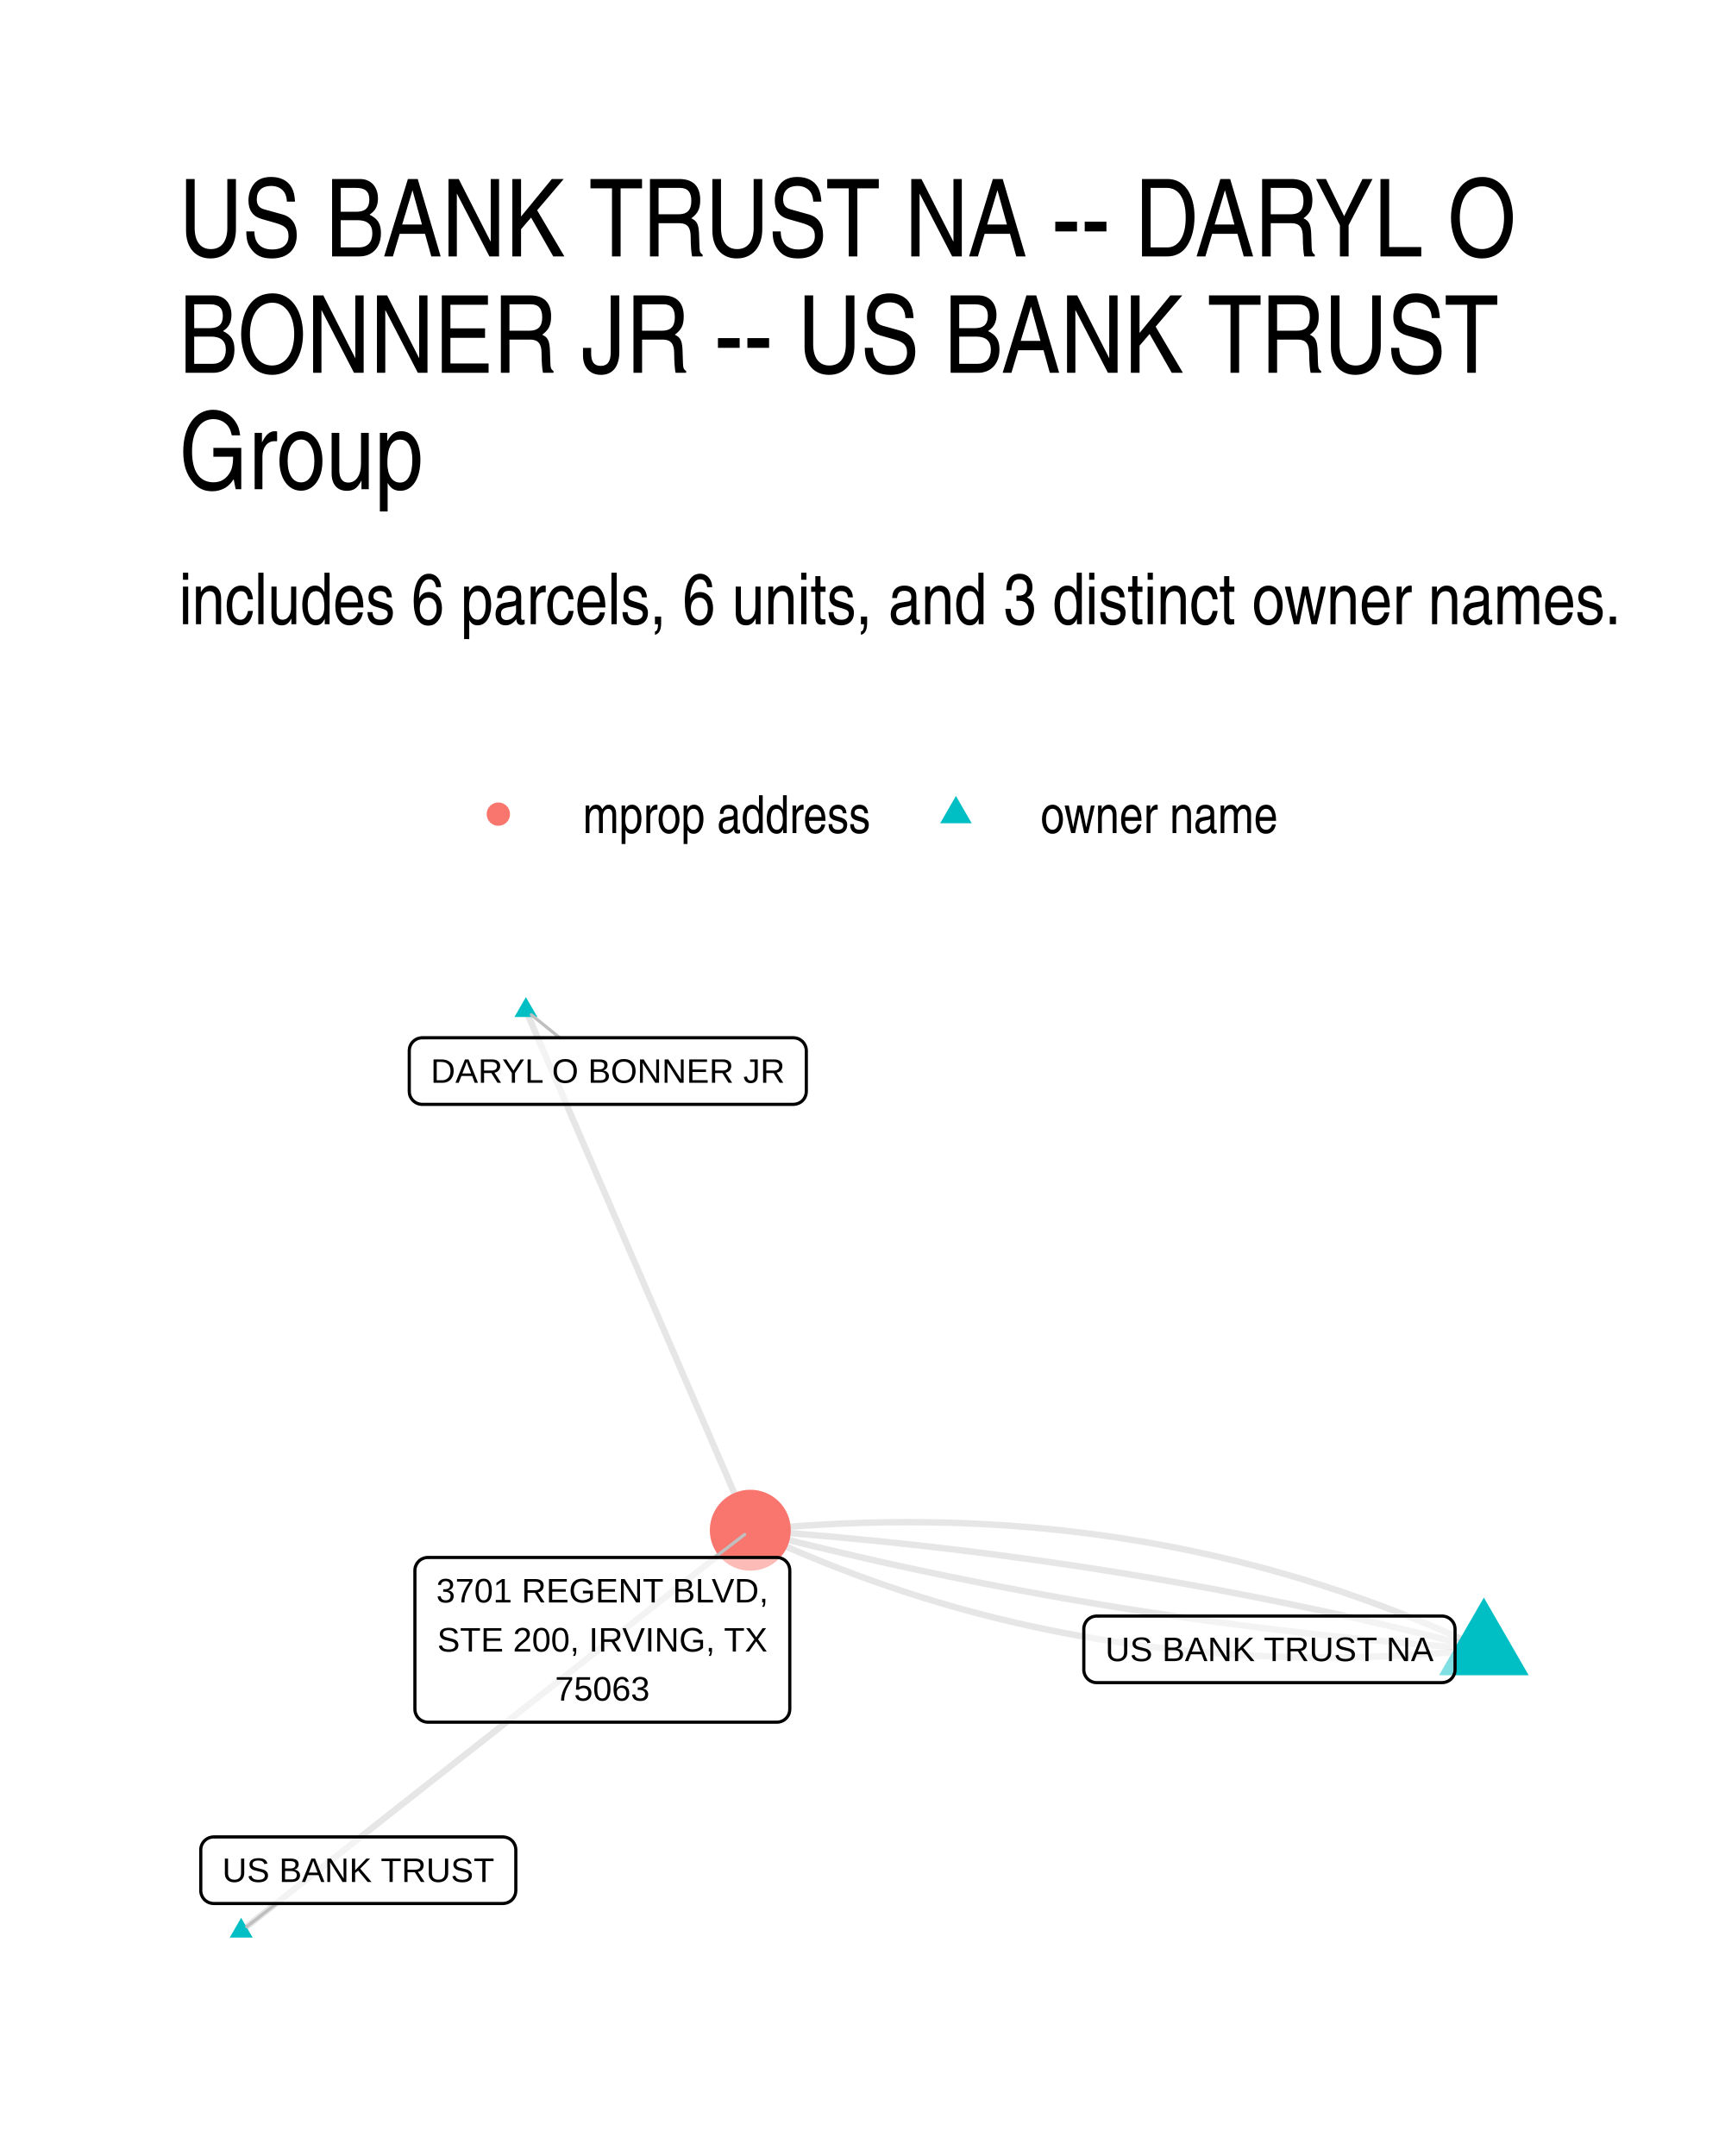
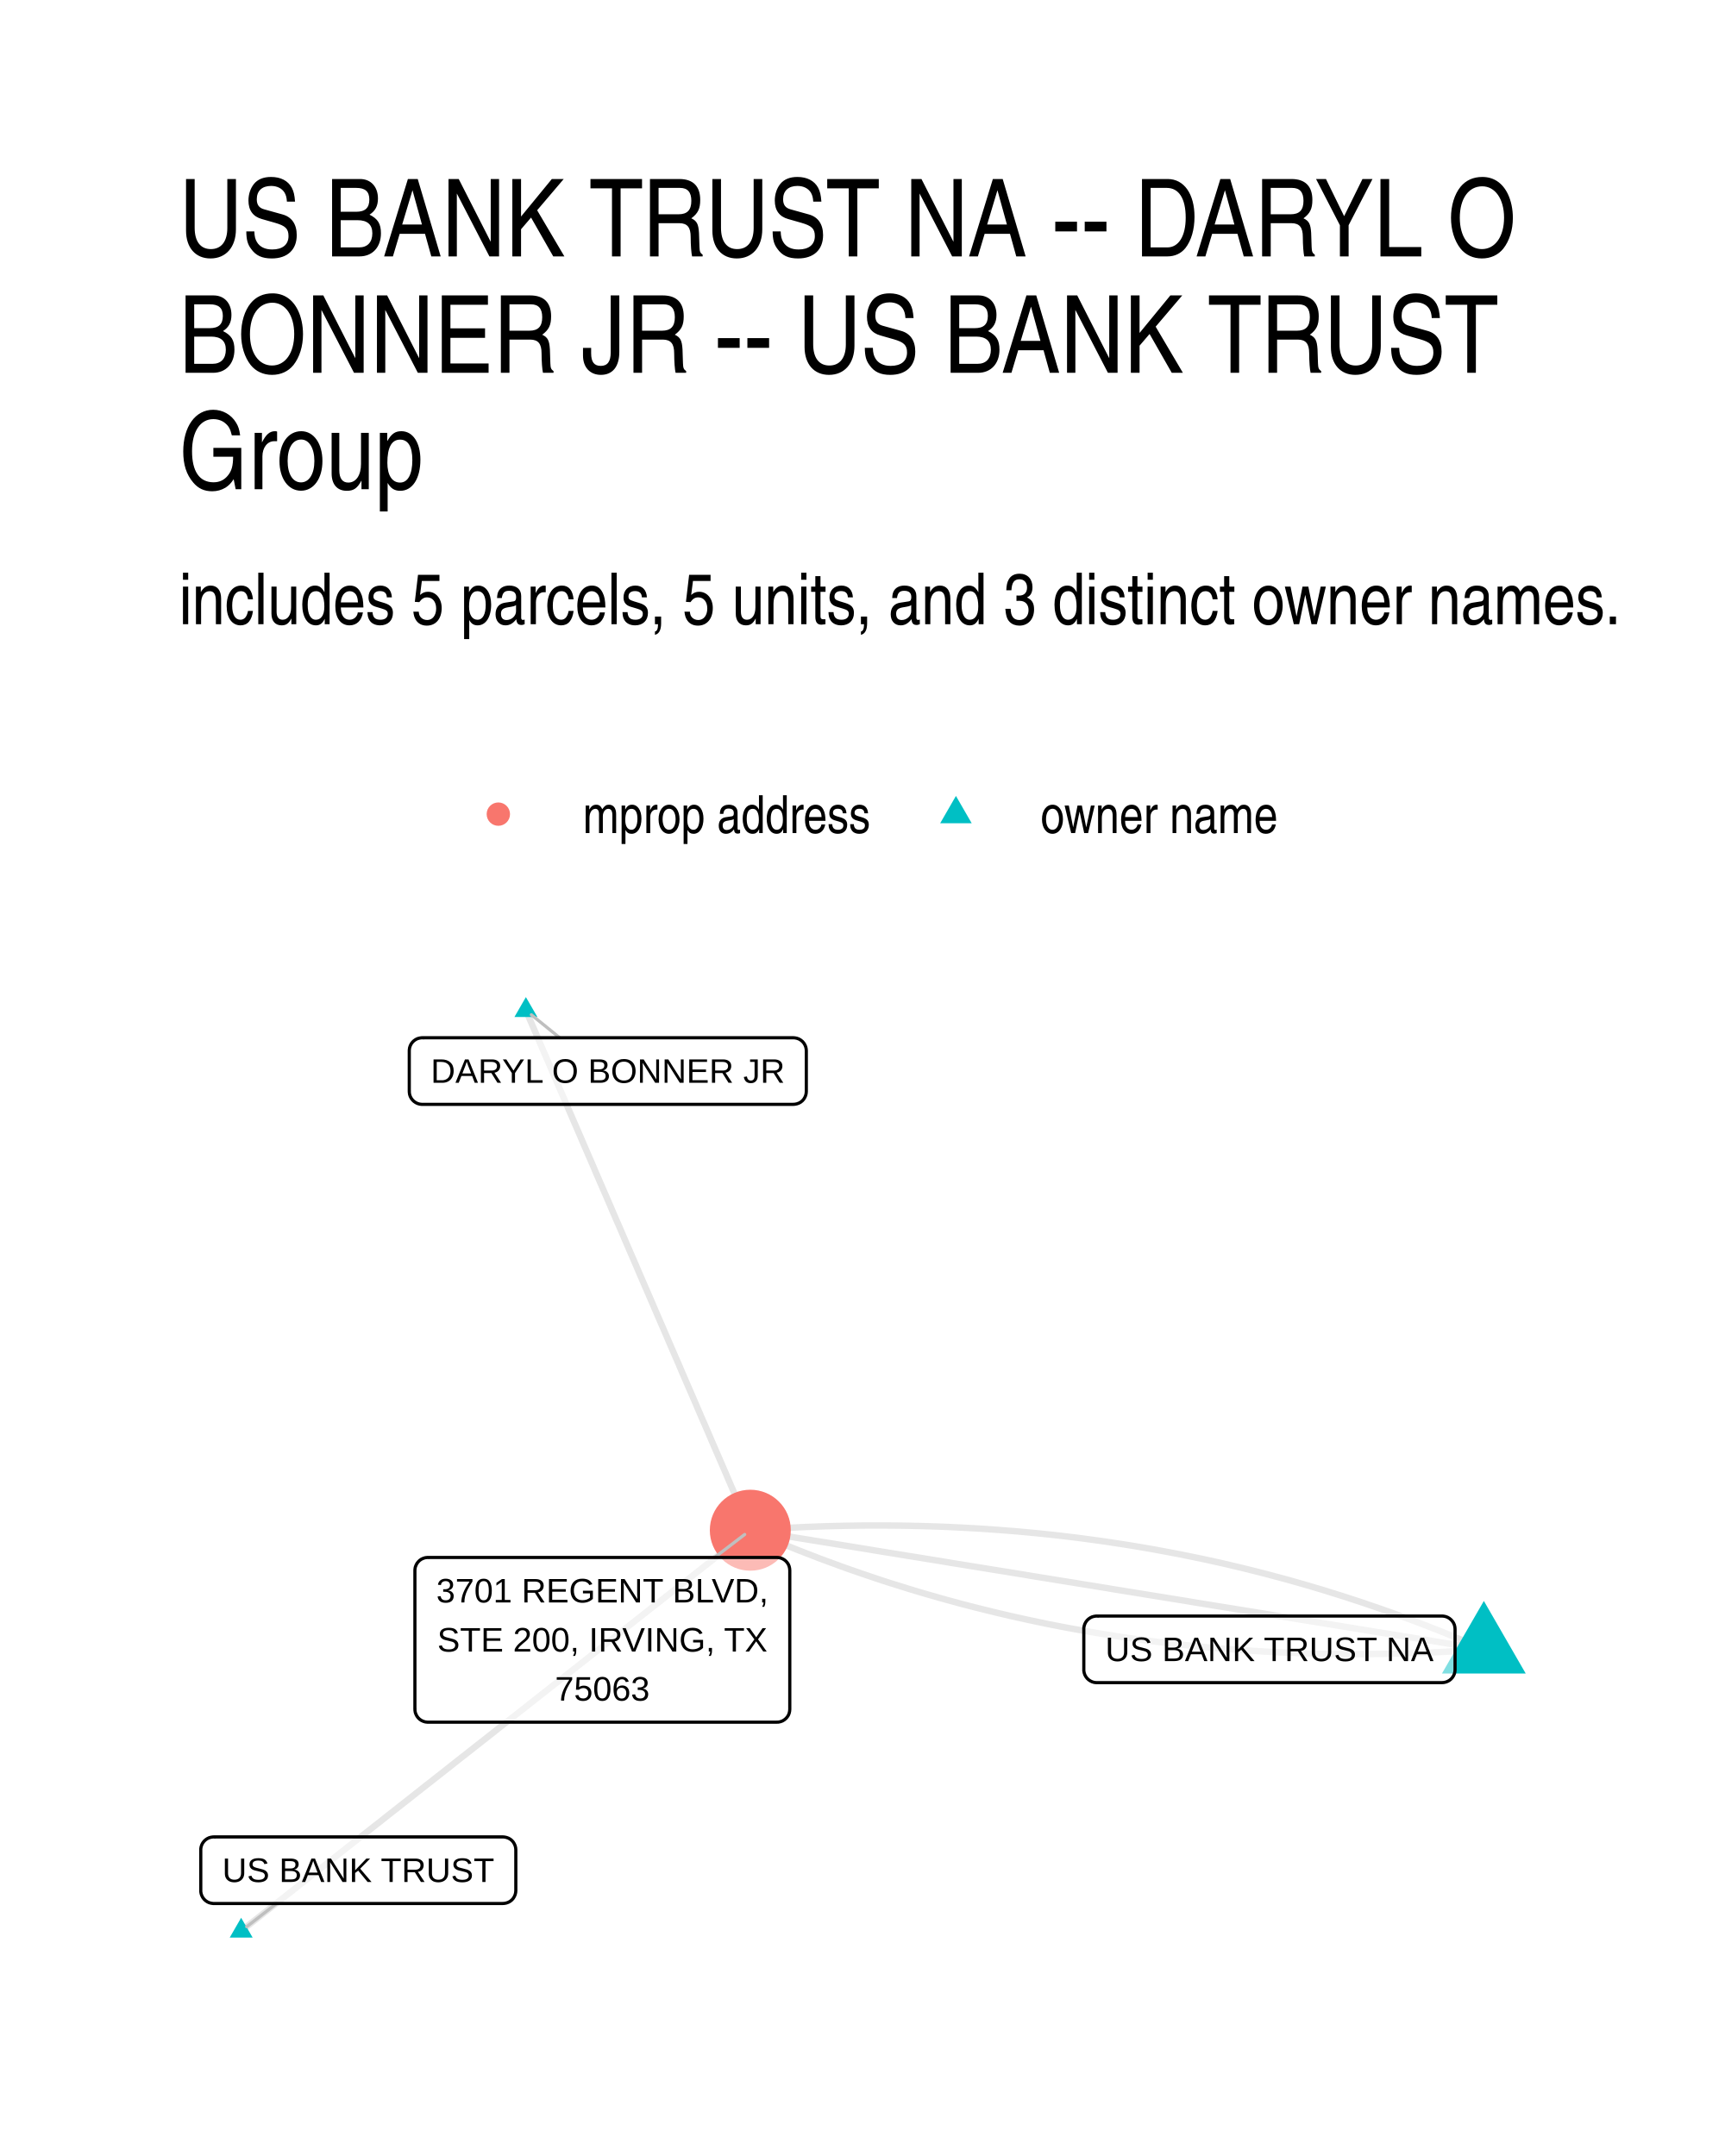
<svg xmlns="http://www.w3.org/2000/svg" width="384" height="480" viewBox="0 0 288 360">
  <g class="svglite">
    <defs>
      <style>.svglite line,.svglite polyline,.svglite polygon,.svglite path,.svglite circle{fill:none;stroke:#000000;stroke-linecap:round;stroke-linejoin:round;stroke-miterlimit:10.00}.svglite text{white-space:pre}.svglite g.glyphgroup path{fill:inherit;stroke:none}</style>
    </defs>
    <rect width="100%" height="100%" style="stroke-linecap:round;stroke-linejoin:round;stroke-miterlimit:10.00;stroke:none;fill:#FFFFFF" />
    <defs>
      <clipPath id="cpMC4wMHwyODguMDB8MC4wMHwzNjAuMDA=">
        <path d="M0 0h288v360H0z" />
      </clipPath>
    </defs>
    <g clip-path="url(#cpMC4wMHwyODguMDB8MC4wMHwzNjAuMDA=)">
      <path d="M0 0h288v360H0z" style="stroke-width:1.07;stroke:none;fill:#FFFFFF" />
    </g>
    <defs>
      <clipPath id="cpMjkuODl8MjU4LjExfDE2MS4wMnwzMzAuMTE=">
        <path d="M29.89 161.02h228.22v169.09H29.89z" />
      </clipPath>
    </defs>
    <g clip-path="url(#cpMjkuODl8MjU4LjExfDE2MS4wMnwzMzAuMTE=)">
-       <path d="m247.74 275.4-1.14-.53-1.13-.53-1.14-.52-1.14-.51-1.14-.51-1.15-.5-1.14-.49-1.15-.49-1.15-.48-1.16-.47-1.15-.47-1.16-.45-1.16-.46-1.16-.44-1.16-.44-1.17-.43-1.17-.43-1.17-.42-1.17-.41-1.17-.4-1.18-.4-1.18-.39-1.18-.39-1.18-.37-1.19-.37-1.18-.37-1.19-.35-1.19-.36-1.2-.34-1.19-.34-1.2-.33-1.2-.32-1.2-.32-1.2-.3-1.21-.31-1.2-.29-1.21-.29-1.22-.29-1.21-.27-1.22-.27-1.21-.26-1.22-.26-1.23-.25-1.22-.24-1.23-.23-1.23-.23-1.23-.22-1.23-.22-1.24-.2-1.23-.2-1.24-.2-1.24-.19-1.25-.18-1.24-.17-1.25-.17-1.25-.16-1.25-.15-1.25-.15-1.26-.14-1.26-.13-1.26-.13-1.26-.12-1.27-.11-1.26-.1-1.27-.1-1.27-.1-1.27-.08-1.28-.08-1.28-.07-1.28-.07-1.28-.05-1.28-.06-1.28-.04-1.29-.04-1.29-.03-1.29-.02-1.3-.02-1.29-.01-1.3-.01-1.3.01-1.3.01-1.31.01-1.3.03-1.31.03-1.31.03-1.32.05-1.31.05-1.32.05-1.32.07-1.32.07-1.32.08-1.33.08-1.32.09-1.33.1-1.33.1-1.34.11-1.33.12-1.34.13-1.34.13M87.8 168.7l.38.88.38.88.38.87.38.88.38.88.37.87.38.88.38.88.38.87.38.88.38.88.37.88.38.87.38.88.38.88.38.87.38.88.38.88.37.87.38.88.38.88.38.87.38.88.38.88.37.87.38.88.38.88.38.87.38.88.38.88.37.88.38.87.38.88.38.88.38.87.38.88.38.88.37.87.38.88.38.88.38.87.38.88.38.88.37.87.38.88.38.88.38.87.38.88.38.88.37.88.38.87.38.88.38.88.38.87.38.88.38.88.37.87.38.88.38.88.38.87.38.88.38.88.37.87.38.88.38.88.38.87.38.88.38.88.37.88.38.87.38.88.38.88.38.87.38.88.38.88.37.87.38.88.38.88.38.87.38.88.38.88.37.87.38.88.38.88.38.87.38.88.38.88.38.87.37.88.38.88.38.88.38.87.38.88.38.88.37.87.38.88.38.88.38.87.38.88" style="stroke-width:1.07;stroke:#000000;stroke-opacity:0.10;stroke-linecap:butt" />
-       <path d="m40.26 322.43.86-.68.86-.68.86-.67.86-.68.85-.67.86-.68.86-.68.86-.67.86-.68.86-.67.86-.68.86-.68.85-.67.86-.68.86-.67.86-.68.86-.67.86-.68.86-.68.85-.67.86-.68.86-.67.86-.68.86-.68.86-.67.86-.68.86-.67.85-.68.86-.68.86-.67.86-.68.86-.67.86-.68.86-.68.85-.67.86-.68.86-.67.86-.68.86-.67.86-.68.86-.68.85-.67.86-.68.86-.67.86-.68.86-.68.86-.67.86-.68.86-.67.85-.68.86-.68.86-.67.86-.68.86-.67.86-.68.86-.68.85-.67.86-.68.86-.67.86-.68.86-.67.86-.68.86-.68.86-.67.85-.68.86-.67.86-.68.86-.68.86-.67.86-.68.86-.67.85-.68.86-.68.86-.67.86-.68.86-.67.86-.68.86-.68.85-.67.86-.68.86-.67.86-.68.86-.68.86-.67.86-.68.86-.67.85-.68.86-.67.86-.68.86-.68.86-.67.86-.68.86-.67.85-.68.86-.68.86-.67.86-.68.86-.67.86-.68m122.47 19.89-1.2-.31-1.21-.31-1.2-.31-1.21-.3-1.2-.31-1.21-.3-1.21-.29-1.2-.3-1.21-.29-1.21-.3-1.21-.28-1.21-.29-1.21-.29-1.21-.28-1.22-.28-1.21-.28-1.21-.27-1.22-.28-1.21-.27-1.22-.27-1.22-.26-1.21-.27-1.22-.26-1.22-.26-1.22-.26-1.22-.25-1.22-.25-1.22-.25-1.23-.25-1.22-.25-1.22-.24-1.23-.24-1.22-.24-1.23-.24-1.23-.24-1.22-.23-1.23-.23-1.23-.23-1.23-.22-1.23-.23-1.23-.22-1.23-.22-1.23-.21-1.24-.22-1.23-.21-1.23-.21-1.24-.21-1.23-.2-1.24-.21-1.24-.2-1.24-.2-1.23-.19-1.24-.2-1.24-.19-1.24-.19-1.24-.19-1.25-.18-1.24-.18-1.24-.18-1.25-.18-1.24-.18-1.25-.17-1.24-.17-1.25-.17-1.25-.17-1.25-.16-1.25-.17-1.24-.16-1.26-.16-1.25-.15-1.25-.15-1.25-.16-1.25-.14-1.26-.15-1.25-.15-1.26-.14-1.25-.14-1.26-.13-1.26-.14-1.26-.13-1.25-.13-1.26-.13-1.26-.13-1.26-.12-1.27-.12-1.26-.12-1.26-.12-1.27-.12-1.26-.11-1.26-.11-1.27-.11-1.27-.1-1.26-.11-1.27-.1-1.27-.1-1.27-.09-1.27-.1-1.27-.09-1.27-.09m122.47 19.89-1.27-.09-1.27-.09-1.27-.1-1.27-.09-1.27-.1-1.27-.1-1.27-.11-1.26-.1-1.27-.11-1.26-.11-1.27-.11-1.26-.12-1.27-.12-1.26-.11-1.26-.13-1.26-.12-1.26-.13-1.26-.12-1.26-.14-1.26-.13-1.25-.13-1.26-.14-1.26-.14-1.25-.14-1.26-.15-1.25-.14-1.25-.15-1.26-.15-1.25-.16-1.25-.15-1.25-.16-1.25-.16-1.25-.16-1.25-.17-1.24-.17-1.25-.16-1.25-.18-1.24-.17-1.25-.18-1.24-.17-1.24-.18-1.25-.19-1.24-.18-1.24-.19-1.24-.19-1.24-.19-1.24-.2-1.24-.19-1.24-.2-1.23-.2-1.24-.2-1.24-.21-1.23-.21-1.23-.21-1.24-.21-1.23-.21-1.23-.22-1.23-.22-1.24-.22-1.23-.23-1.22-.22-1.23-.23-1.23-.23-1.23-.23-1.23-.24-1.22-.23-1.23-.24-1.22-.25-1.22-.24-1.23-.25-1.22-.24-1.22-.25-1.22-.26-1.22-.25-1.22-.26-1.22-.26-1.22-.26-1.22-.27-1.21-.26-1.22-.27-1.22-.27-1.21-.28-1.21-.27-1.22-.28-1.21-.28-1.21-.28-1.21-.29-1.21-.28-1.21-.29-1.21-.29-1.21-.3-1.21-.29-1.21-.3-1.2-.3-1.21-.31-1.2-.3-1.21-.31-1.2-.31-1.2-.31" style="stroke-width:1.07;stroke:#000000;stroke-opacity:0.10;stroke-linecap:butt" />
-       <path d="m247.74 275.4-1.34.13-1.34.13-1.34.12-1.33.11-1.33.1-1.33.1-1.33.09-1.32.09-1.33.07-1.32.07-1.32.07-1.31.06-1.32.05-1.31.04-1.31.04-1.31.03-1.31.02-1.3.02-1.3.01h-1.3l-1.3-.01-1.3-.01-1.29-.01-1.29-.03-1.29-.03-1.29-.04-1.28-.04-1.29-.05-1.28-.06-1.28-.07-1.27-.07-1.28-.08-1.27-.08-1.27-.1-1.27-.09-1.27-.11-1.26-.11-1.26-.12-1.27-.13-1.25-.13-1.26-.14-1.25-.15-1.25-.15-1.25-.16-1.25-.17-1.25-.17-1.24-.18-1.24-.19-1.24-.19-1.24-.21-1.23-.2-1.24-.22-1.23-.22-1.23-.23-1.22-.23-1.23-.24-1.22-.25-1.22-.26-1.22-.26-1.21-.27-1.22-.27-1.21-.29-1.21-.29-1.21-.29-1.2-.3-1.21-.31-1.2-.32-1.2-.32-1.19-.33-1.2-.34-1.19-.34-1.19-.35-1.19-.36-1.19-.36-1.18-.38-1.19-.37-1.18-.39-1.17-.39-1.18-.4-1.17-.4-1.18-.41-1.17-.42-1.16-.43-1.17-.43-1.16-.44-1.16-.44-1.16-.45-1.16-.46-1.16-.47-1.15-.47-1.15-.48-1.15-.49-1.15-.49-1.14-.5-1.14-.51-1.14-.51-1.14-.52-1.14-.53-1.13-.53" style="stroke-width:1.07;stroke:#000000;stroke-opacity:0.10;stroke-linecap:butt" />
-       <path d="m247.74 266.76 7.48 12.96h-14.96zM87.8 166.49l1.92 3.32h-3.83zM40.26 320.22l1.92 3.31h-3.83z" style="stroke-width:0.71;stroke:none;fill:#00BFC4" />
+       <path d="m247.74 275.4-1.15-.5-1.14-.49-1.15-.48-1.16-.48-1.15-.47-1.15-.47-1.16-.46-1.16-.45-1.16-.45-1.16-.44-1.17-.44-1.16-.43-1.17-.43-1.17-.41-1.17-.42-1.18-.4-1.17-.4-1.18-.4-1.18-.38-1.18-.39-1.18-.37-1.19-.37-1.18-.37-1.19-.35-1.19-.36-1.19-.34-1.2-.34-1.19-.34-1.2-.32-1.2-.32-1.2-.32-1.21-.31-1.2-.3-1.21-.3-1.21-.29-1.21-.29-1.21-.28-1.22-.27-1.21-.27-1.22-.26-1.22-.25-1.22-.25-1.23-.25-1.22-.23-1.23-.23-1.23-.23-1.23-.22-1.24-.21-1.23-.21-1.24-.2-1.24-.19-1.24-.19-1.24-.19-1.25-.17-1.24-.17-1.25-.17-1.25-.16-1.25-.15-1.26-.15-1.25-.14-1.26-.13-1.26-.13-1.26-.12-1.26-.12-1.27-.11-1.27-.1-1.26-.1-1.28-.09-1.27-.09-1.27-.08-1.28-.07-1.28-.07-1.28-.06-1.28-.06-1.28-.05-1.29-.04-1.29-.04-1.28-.03-1.3-.03-1.29-.02-1.29-.01-1.3-.01H145l-1.3.01-1.31.02-1.3.02-1.31.03-1.31.03-1.31.04-1.32.05-1.31.05-1.32.06-1.32.07-1.32.07-1.32.07-1.33.09-1.32.09-1.33.09M87.8 168.7l.38.88.38.88.38.87.38.88.38.88.37.87.38.88.38.88.38.87.38.88.38.88.37.88.38.87.38.88.38.88.38.87.38.88.38.88.37.87.38.88.38.88.38.87.38.88.38.88.37.87.38.88.38.88.38.87.38.88.38.88.37.88.38.87.38.88.38.88.38.87.38.88.38.88.37.87.38.88.38.88.38.87.38.88.38.88.37.87.38.88.38.88.38.87.38.88.38.88.37.88.38.87.38.88.38.88.38.87.38.88.38.88.37.87.38.88.38.88.38.87.38.88.38.88.37.87.38.88.38.88.38.87.38.88.38.88.37.88.38.87.38.88.38.88.38.87.38.88.38.88.37.87.38.88.38.88.38.87.38.88.38.88.37.87.38.88.38.88.38.87.38.88.38.88.38.87.37.88.38.88.38.88.38.87.38.88.38.88.37.87.38.88.38.88.38.87.38.88" style="stroke-width:1.07;stroke:#000000;stroke-opacity:0.10;stroke-linecap:butt" />
+       <path d="m40.26 322.43.86-.68.86-.68.86-.67.86-.68.85-.67.86-.68.86-.68.86-.67.86-.68.86-.67.86-.68.86-.68.85-.67.86-.68.86-.67.86-.68.86-.67.86-.68.86-.68.85-.67.86-.68.86-.67.86-.68.86-.68.86-.67.86-.68.86-.67.85-.68.86-.68.86-.67.86-.68.86-.67.86-.68.86-.68.85-.67.86-.68.86-.67.86-.68.86-.67.86-.68.86-.68.85-.67.86-.68.86-.67.86-.68.86-.68.86-.67.86-.68.86-.67.85-.68.86-.68.86-.67.86-.68.86-.67.86-.68.86-.68.85-.67.86-.68.86-.67.86-.68.86-.67.86-.68.86-.68.86-.67.85-.68.86-.67.86-.68.86-.68.86-.67.86-.68.86-.67.85-.68.86-.68.86-.67.86-.68.86-.67.86-.68.86-.68.85-.67.86-.68.86-.67.86-.68.86-.68.86-.67.86-.68.86-.67.85-.68.86-.67.86-.68.86-.68.86-.67.86-.68.86-.67.85-.68.86-.68.86-.67.86-.68.86-.67.86-.68m122.47 19.89-1.24-.2-1.24-.2-1.23-.2-1.24-.2-1.24-.2-1.23-.2-1.24-.21-1.24-.2-1.24-.2-1.23-.2-1.24-.2-1.24-.2-1.23-.2-1.24-.2-1.24-.2-1.23-.2-1.24-.2-1.24-.21-1.24-.2-1.23-.2-1.24-.2-1.24-.2-1.23-.2-1.24-.2-1.24-.2-1.24-.2-1.23-.2-1.24-.2-1.24-.21-1.23-.2-1.24-.2-1.24-.2-1.24-.2-1.23-.2-1.24-.2-1.24-.2-1.23-.2-1.24-.2-1.24-.2-1.23-.21-1.24-.2-1.24-.2-1.24-.2-1.23-.2-1.24-.2-1.24-.2-1.23-.2-1.24-.2-1.24-.2-1.24-.2-1.23-.21-1.24-.2-1.24-.2-1.23-.2-1.24-.2-1.24-.2-1.24-.2-1.23-.2-1.24-.2-1.24-.2-1.23-.2-1.24-.21-1.24-.2-1.23-.2-1.24-.2-1.24-.2-1.24-.2-1.23-.2-1.24-.2-1.24-.2-1.23-.2-1.24-.2-1.24-.21-1.24-.2-1.23-.2-1.24-.2-1.24-.2-1.23-.2-1.24-.2-1.24-.2-1.23-.2-1.24-.2-1.24-.21-1.24-.2-1.23-.2-1.24-.2-1.24-.2-1.23-.2-1.24-.2-1.24-.2-1.24-.2-1.23-.2-1.24-.2-1.24-.21-1.23-.2-1.24-.2-1.24-.2-1.24-.2-1.23-.2" style="stroke-width:1.07;stroke:#000000;stroke-opacity:0.10;stroke-linecap:butt" />
+       <path d="m247.74 275.4-1.33.1-1.33.09-1.32.08-1.32.07-1.33.08-1.32.06-1.31.06-1.32.05-1.31.05-1.31.04-1.31.03-1.31.03-1.31.02-1.3.02-1.3.01-1.3.01-1.3-.01h-1.3l-1.3-.02-1.29-.02-1.29-.02-1.29-.04-1.29-.03-1.28-.05-1.29-.05-1.28-.05-1.28-.07-1.28-.06-1.27-.08-1.28-.08-1.27-.08-1.27-.1-1.27-.09-1.27-.11-1.26-.11-1.26-.12-1.27-.12-1.25-.13-1.26-.13-1.26-.14-1.25-.15-1.25-.15-1.25-.16-1.25-.16-1.25-.18-1.24-.17-1.25-.18-1.24-.19-1.24-.2-1.23-.2-1.24-.21-1.23-.21-1.23-.22-1.23-.22-1.23-.23-1.23-.24-1.22-.24-1.22-.25-1.22-.26-1.22-.26-1.22-.27-1.21-.27-1.21-.28-1.22-.29-1.2-.29-1.21-.3-1.21-.3-1.2-.31-1.2-.31-1.2-.33-1.2-.32-1.2-.34-1.19-.34-1.19-.34-1.19-.35-1.19-.36-1.19-.37-1.18-.37-1.19-.37-1.18-.38-1.18-.39-1.17-.4-1.18-.4-1.17-.4-1.17-.41-1.17-.42-1.17-.43-1.17-.43-1.16-.43-1.16-.45-1.17-.45-1.15-.45-1.16-.46-1.16-.47-1.15-.47-1.15-.48-1.15-.48-1.15-.49-1.14-.5" style="stroke-width:1.07;stroke:#000000;stroke-opacity:0.10;stroke-linecap:butt" />
+       <path d="m247.74 267.32 6.99 12.12h-13.99zM87.8 166.49l1.92 3.32h-3.83zM40.26 320.22l1.92 3.31h-3.83z" style="stroke-width:0.71;stroke:none;fill:#00BFC4" />
      <circle cx="125.27" cy="255.51" r="6.76" style="stroke-width:0.71;stroke:none;fill:#F8766D" />
      <path d="m93.44 173.28-4.73-3.84m-42.55 148.4-4.97 3.87m78.12-61.65 5.02-3.84" style="stroke-width:0.53;stroke:#BFBFBF" />
      <path d="M183.11 280.96h57.66-.09l.35-.02.34-.07.32-.12.3-.17.27-.22.23-.26.19-.3.14-.32.08-.33.03-.35h0V272h0l-.03-.34-.08-.34-.14-.32-.19-.29-.23-.26-.27-.22-.3-.18-.32-.12-.34-.07-.26-.02h-57.66l.26.02-.35-.02-.35.05-.33.09-.31.15-.29.2-.25.24-.21.28-.16.31-.11.33-.06.34v6.97-.17.34l.06.35.11.33.16.3.21.28.25.24.29.2.31.15.33.1.35.04z" style="stroke-width:0.53;fill:#FFFFFF;fill-opacity:0.50" />
      <text x="211.94" y="277.36" lengthAdjust="spacingAndGlyphs" style="font-size:5.69px;font-family:&quot;Liberation Sans&quot;" text-anchor="middle" textLength="54.78">US BANK TRUST NA</text>
      <path d="M70.49 184.4h61.97-.09l.35-.02.34-.07.33-.12.3-.17.27-.22.23-.26.18-.3.14-.32.08-.33.03-.35h0v-6.8h0l-.03-.34-.08-.34-.14-.32-.18-.29-.23-.26-.27-.22-.3-.18-.33-.12-.34-.07-.26-.02H70.49l.26.02-.35-.02-.34.05-.34.09-.31.15-.29.2-.25.24-.21.28-.16.31-.11.33-.05.34-.01.17v6.8l.01-.17v.34l.05.35.11.33.16.3.21.28.25.24.29.2.31.15.34.1.34.04z" style="stroke-width:0.53;fill:#FFFFFF;fill-opacity:0.50" />
      <text x="101.48" y="180.8" lengthAdjust="spacingAndGlyphs" style="font-size:5.69px;font-family:&quot;Liberation Sans&quot;" text-anchor="middle" textLength="59.09">DARYL O BONNER JR</text>
      <path d="M35.68 317.84h48.28-.09l.35-.02.34-.07.33-.12.3-.17.27-.22.23-.26.18-.3.14-.32.08-.34.03-.34h0v-6.8h0l-.03-.35-.08-.33-.14-.32-.18-.3-.23-.26-.27-.22-.3-.17-.33-.12-.34-.07-.26-.02H35.68l.26.02-.35-.02-.35.05-.33.09-.31.15-.29.2-.25.24-.21.28-.16.3-.11.33-.06.35v6.97-.18.35l.06.35.11.32.16.31.21.28.25.24.29.2.31.15.33.09.35.05z" style="stroke-width:0.53;fill:#FFFFFF;fill-opacity:0.50" />
      <text x="59.82" y="314.24" lengthAdjust="spacingAndGlyphs" style="font-size:5.69px;font-family:&quot;Liberation Sans&quot;" text-anchor="middle" textLength="45.41">US BANK TRUST</text>
      <path d="M71.43 287.56h58.27-.08l.34-.01.34-.07.33-.12.3-.18.27-.22.23-.26.19-.29.13-.32.08-.34.03-.35h0v-23.18h0l-.03-.35-.08-.34-.13-.32-.19-.29-.23-.26-.27-.22-.3-.17-.33-.13-.34-.07-.26-.01H71.43l.26.01-.34-.01-.35.04-.33.1-.32.15-.28.19-.25.25-.21.27-.16.31-.12.33-.05.34-.01.18v23.18l.01-.17v.35l.05.34.12.33.16.31.21.28.25.24.28.19.32.15.33.1.35.04z" style="stroke-width:0.53;fill:#FFFFFF;fill-opacity:0.50" />
      <text x="100.57" y="267.57" lengthAdjust="spacingAndGlyphs" style="font-size:5.69px;font-family:&quot;Liberation Sans&quot;" text-anchor="middle" textLength="55.39">3701 REGENT BLVD,</text>
      <text x="100.57" y="275.77" lengthAdjust="spacingAndGlyphs" style="font-size:5.69px;font-family:&quot;Liberation Sans&quot;" text-anchor="middle" textLength="55.06">STE 200, IRVING, TX</text>
      <text x="100.57" y="283.96" lengthAdjust="spacingAndGlyphs" style="font-size:5.69px;font-family:&quot;Liberation Sans&quot;" text-anchor="middle" textLength="15.78">75063</text>
    </g>
    <g clip-path="url(#cpMC4wMHwyODguMDB8MC4wMHwzNjAuMDA=)">
      <circle cx="83.2" cy="135.94" r="1.95" style="stroke-width:0.71;stroke:none;fill:#F8766D" />
      <path d="m159.6 132.9 2.63 4.56h-5.26z" style="stroke-width:0.71;stroke:none;fill:#00BFC4" />
      <text x="97.32" y="139.1" lengthAdjust="spacingAndGlyphs" style="font-size:8.80px;font-weight:0;font-family:&quot;Nimbus Sans Narrow&quot;" textLength="48.16">mprop address</text>
      <text x="173.72" y="139.1" lengthAdjust="spacingAndGlyphs" style="font-size:8.80px;font-weight:0;font-family:&quot;Nimbus Sans Narrow&quot;" textLength="39.72">owner name</text>
-       <text x="29.89" y="104.23" lengthAdjust="spacingAndGlyphs" style="font-size:12.00px;font-weight:0;font-family:&quot;Nimbus Sans Narrow&quot;" textLength="241.17">includes 6 parcels, 6 units, and 3 distinct owner names.</text>
+       <text x="29.89" y="104.23" lengthAdjust="spacingAndGlyphs" style="font-size:12.00px;font-weight:0;font-family:&quot;Nimbus Sans Narrow&quot;" textLength="241.17">includes 5 parcels, 5 units, and 3 distinct owner names.</text>
      <text x="29.89" y="42.81" lengthAdjust="spacingAndGlyphs" style="font-size:18.00px;font-weight:0;font-family:&quot;Nimbus Sans Narrow&quot;" textLength="230.41">US BANK TRUST NA -- DARYL O</text>
      <text x="29.89" y="62.25" lengthAdjust="spacingAndGlyphs" style="font-size:18.00px;font-weight:0;font-family:&quot;Nimbus Sans Narrow&quot;" textLength="225.48">BONNER JR -- US BANK TRUST</text>
      <text x="29.89" y="81.69" lengthAdjust="spacingAndGlyphs" style="font-size:18.00px;font-weight:0;font-family:&quot;Nimbus Sans Narrow&quot;" textLength="44.27">Group</text>
    </g>
  </g>
</svg>
